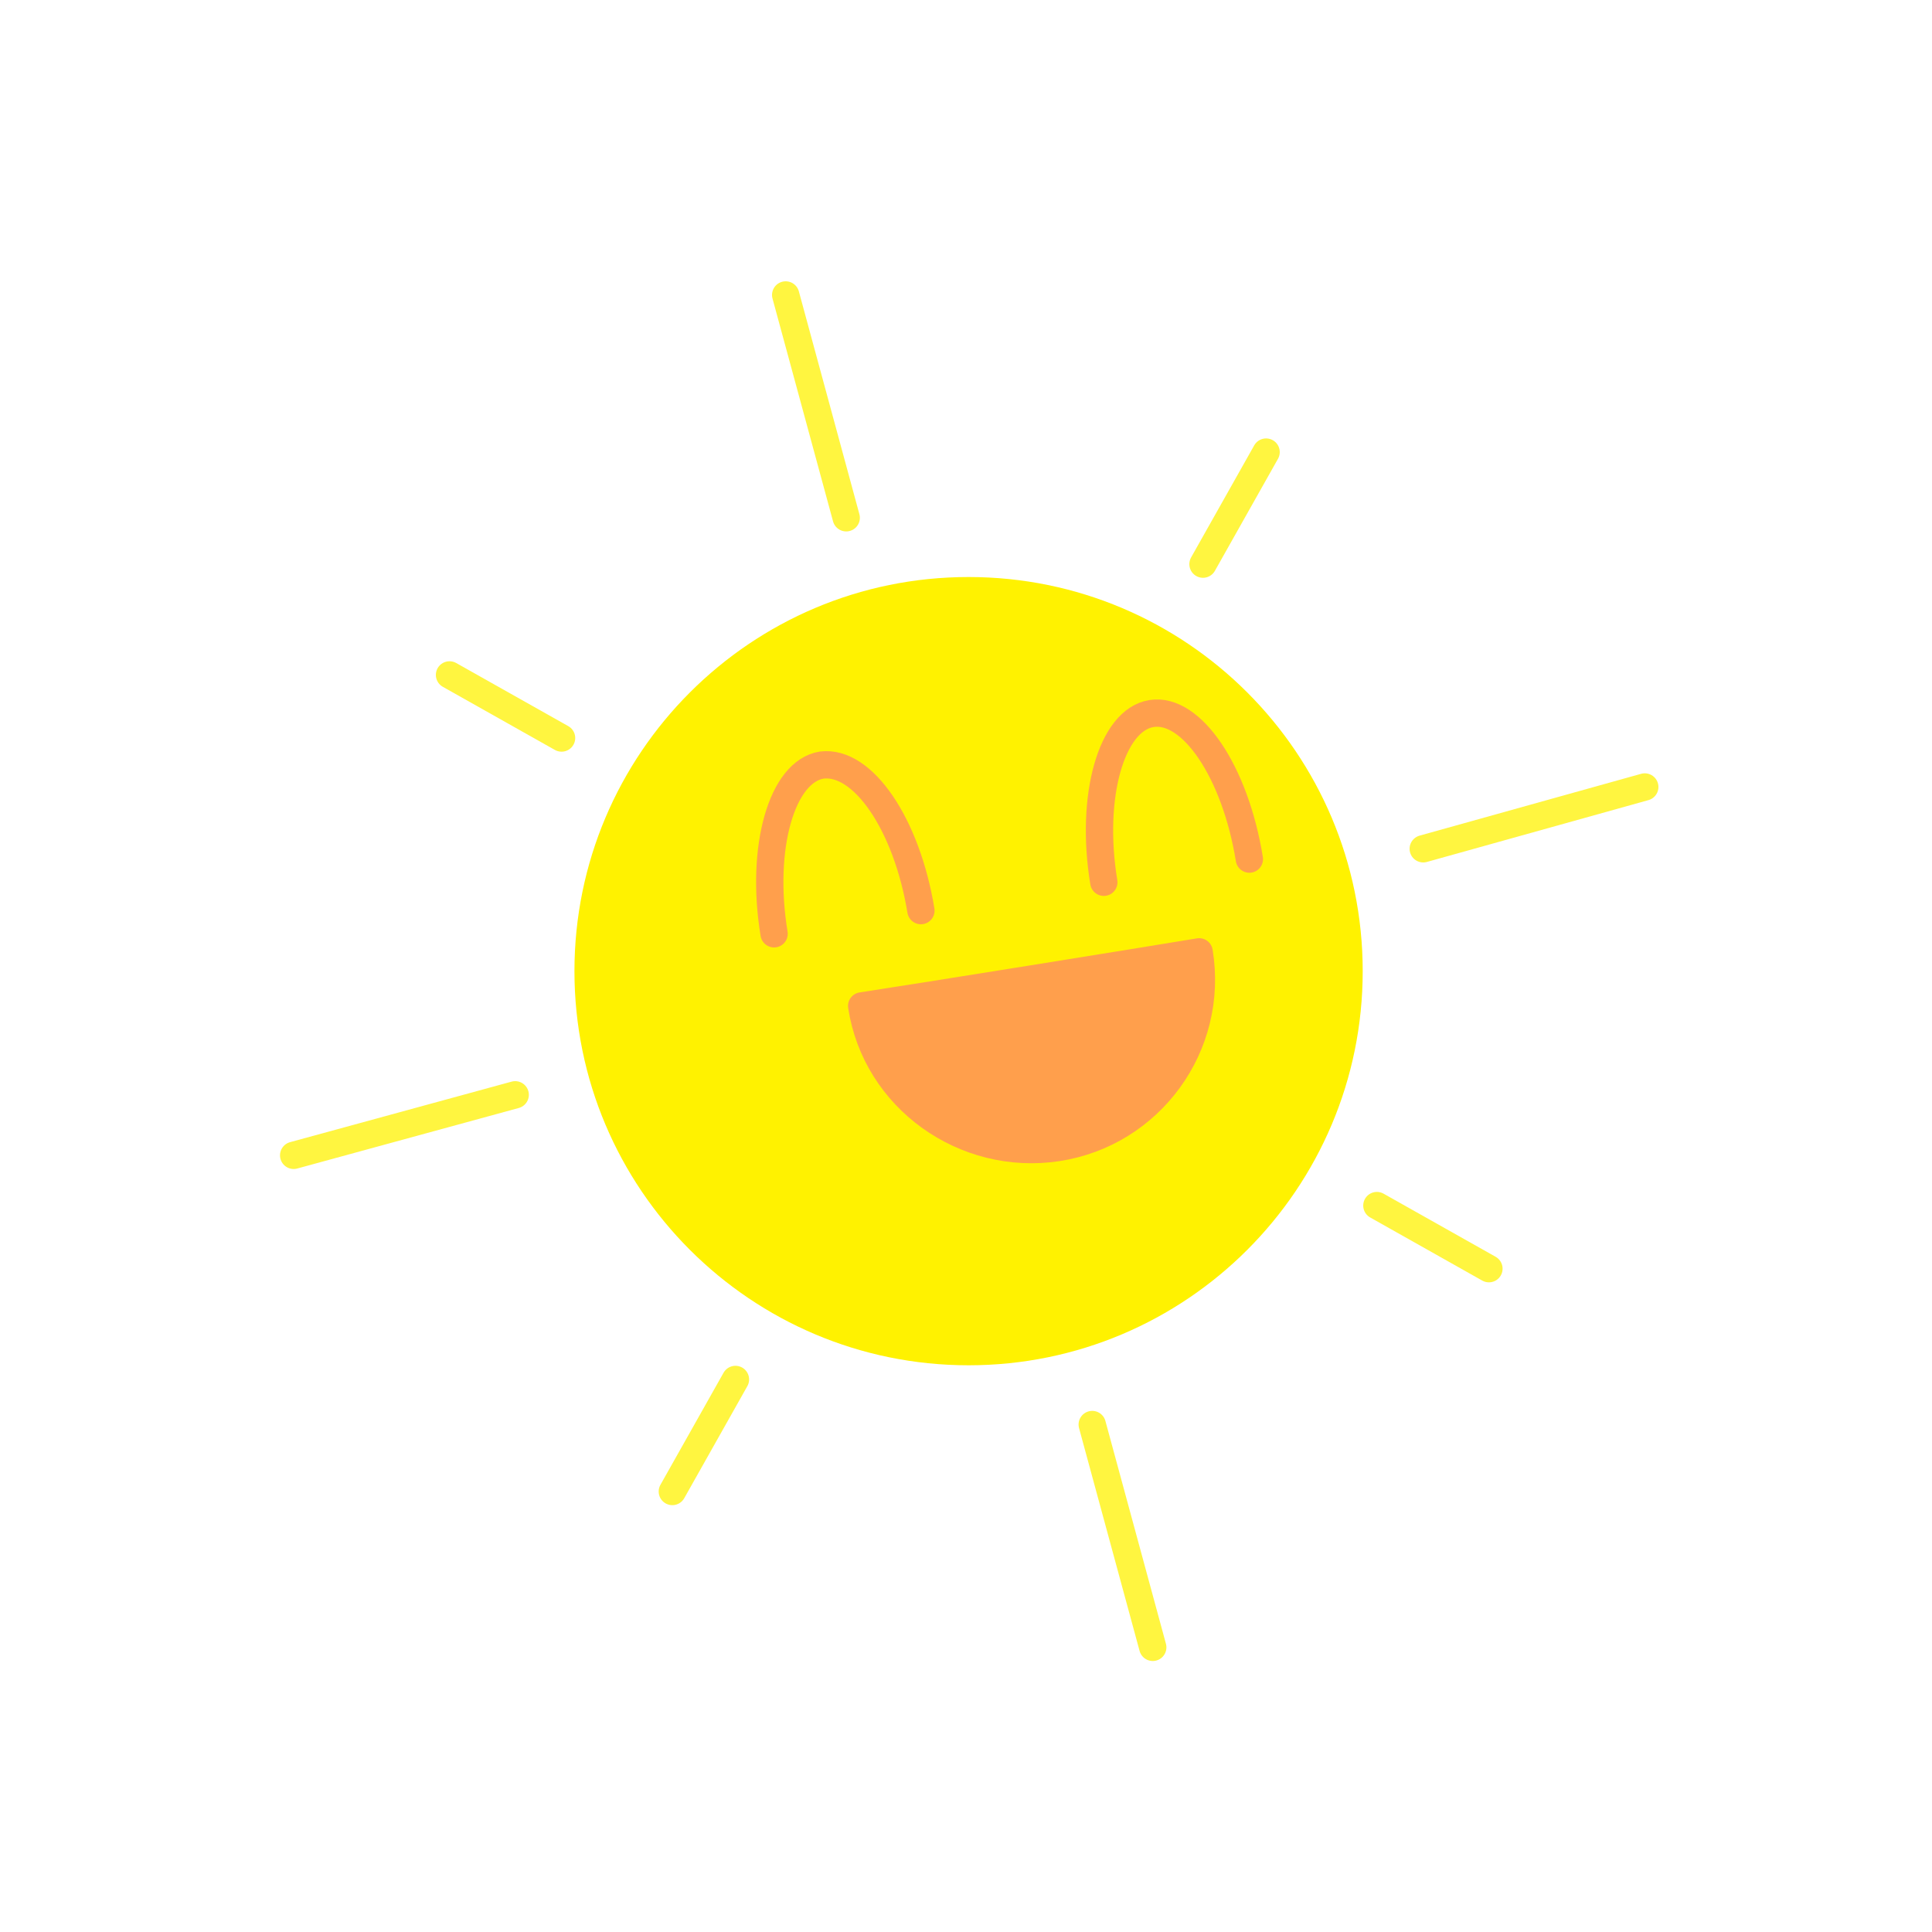
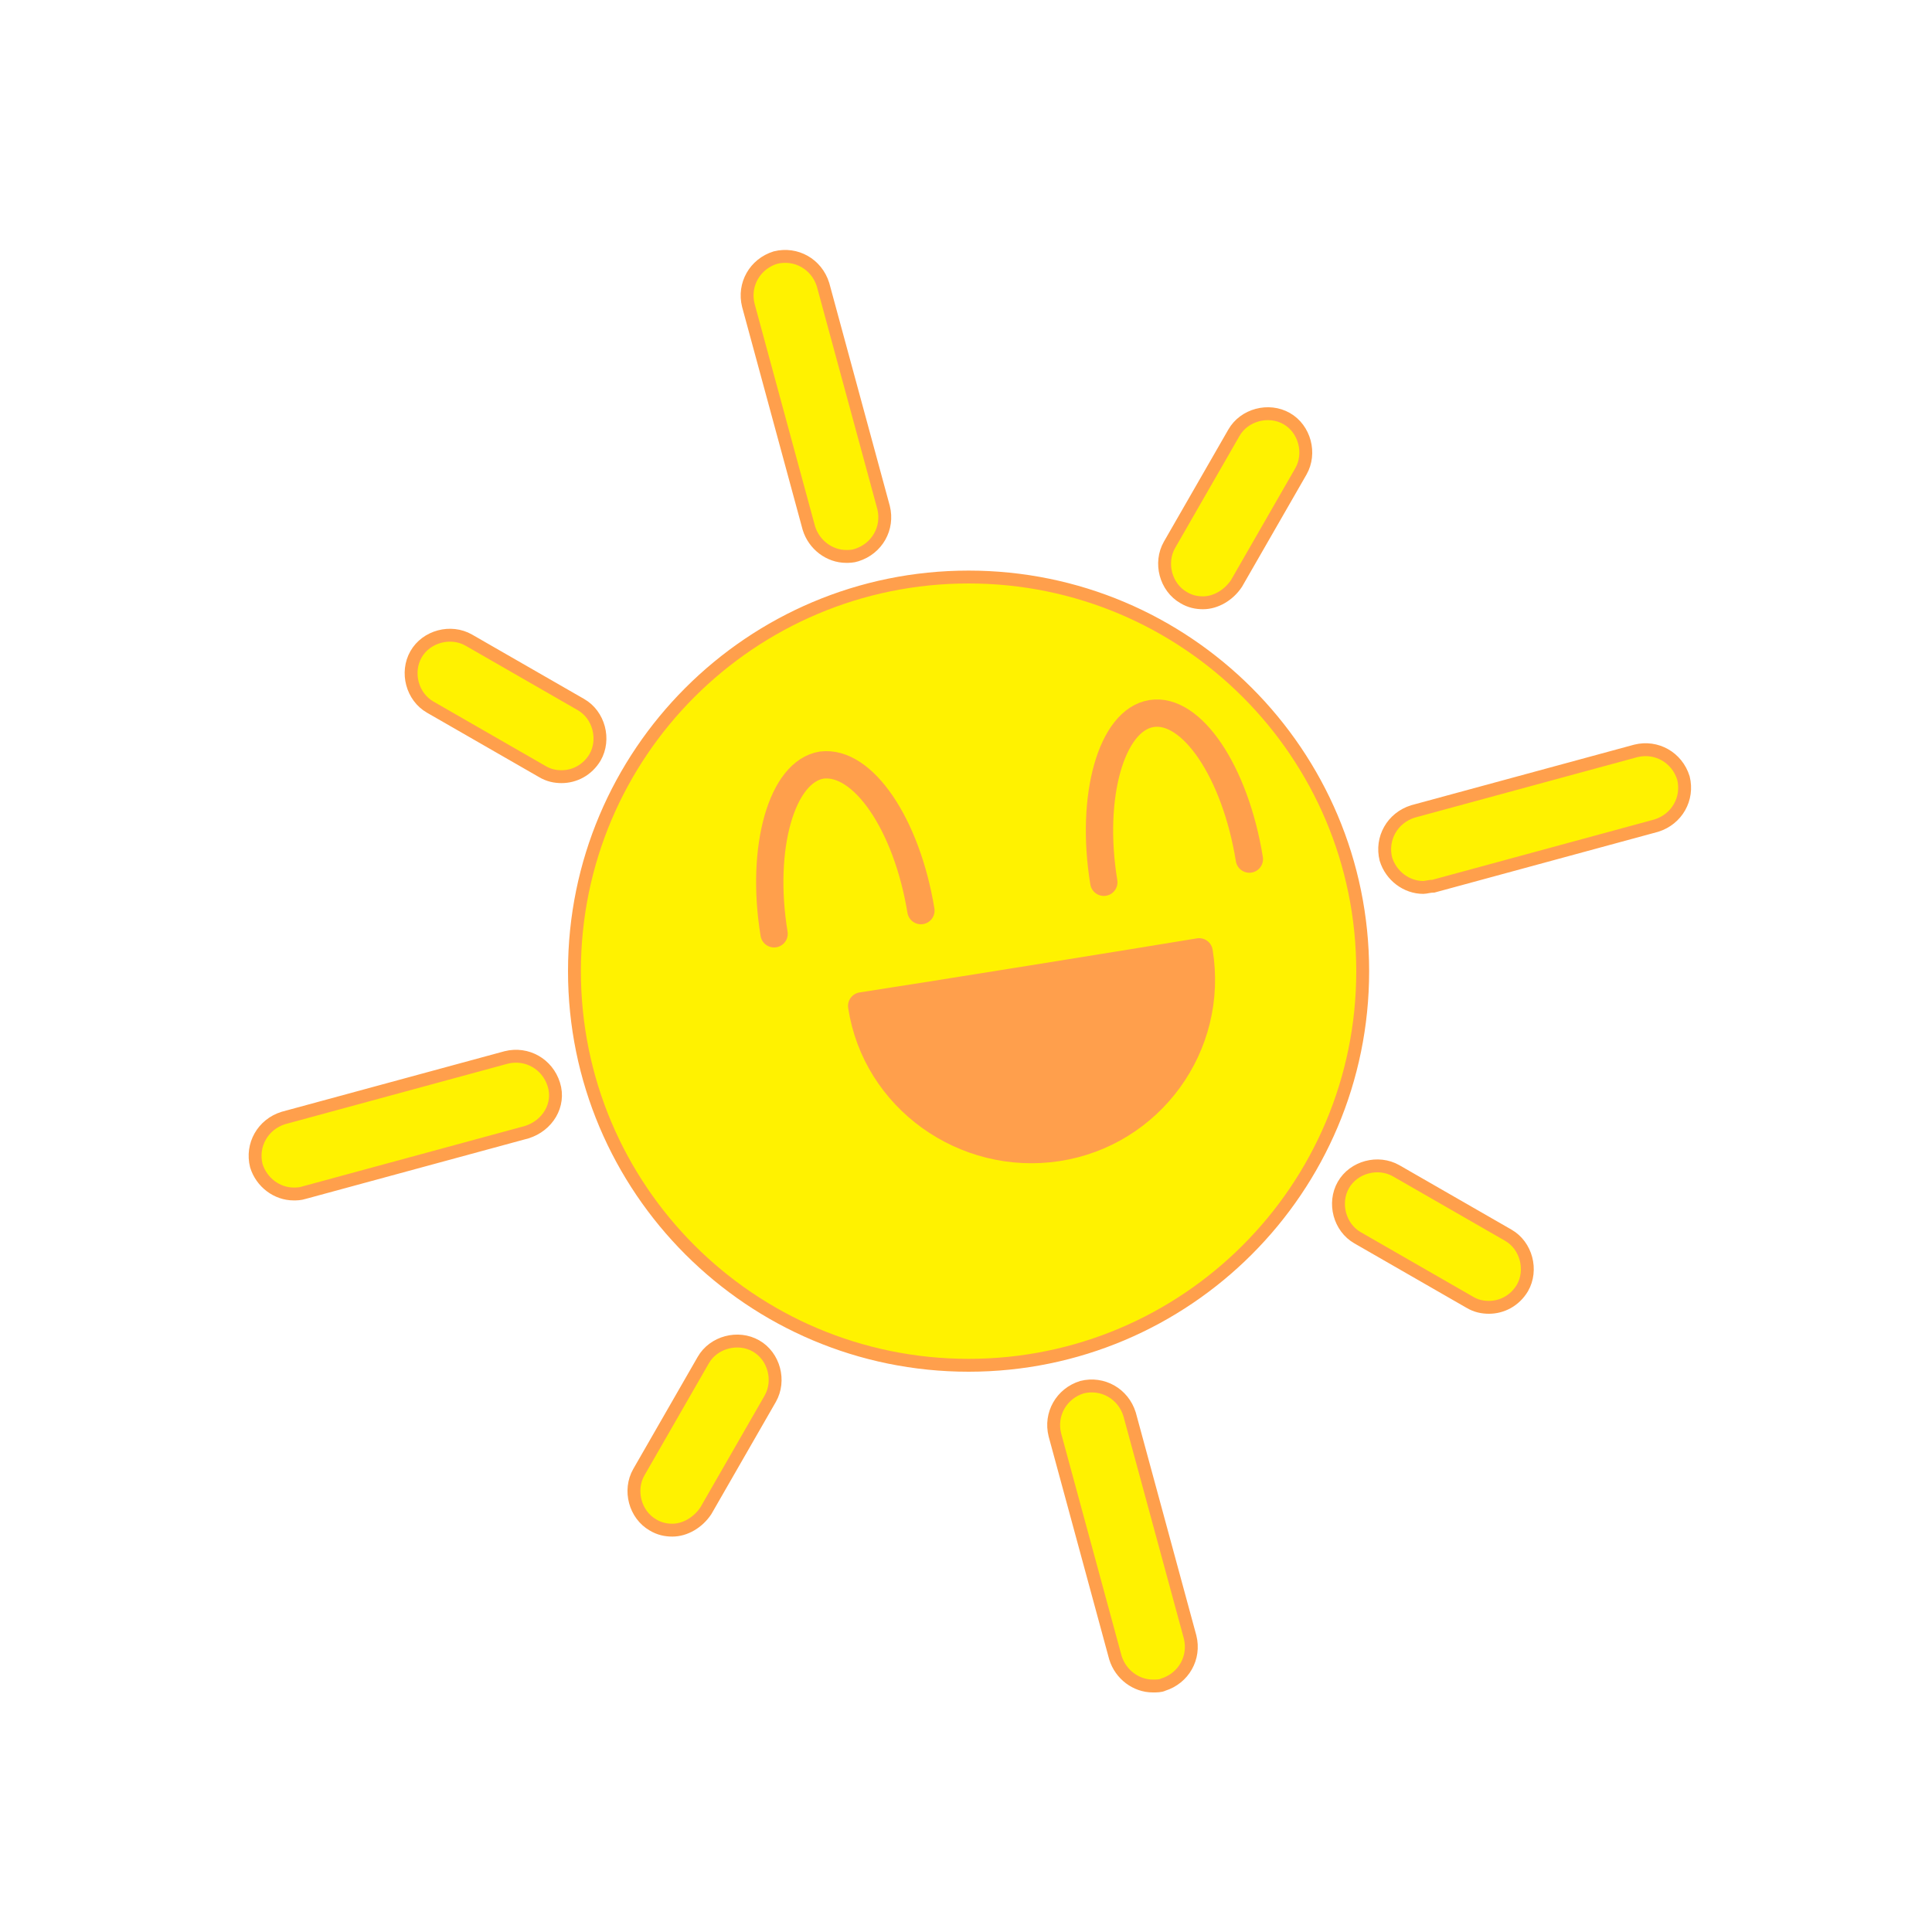
<svg xmlns="http://www.w3.org/2000/svg" version="1.1" id="Layer_1" x="0px" y="0px" viewBox="0 0 150 150" style="enable-background:new 0 0 150 150;" xml:space="preserve">
+   <circle fill="#FFF200" stroke="#FF9F4C" stroke-miterlimit="10" cx="75.2" cy="75.4" r="30.6" />
  <g>
    <g>
-       <circle fill="#FFF200" cx="75.2" cy="75.4" r="30.6" />
-       <g>
-         <line fill="none" stroke="#FFF540" stroke-width="2.12" stroke-linecap="round" stroke-linejoin="round" stroke-miterlimit="10" x1="93.4" y1="43.8" x2="98.3" y2="35.1" />
-         <line fill="none" stroke="#FFF540" stroke-width="2.12" stroke-linecap="round" stroke-linejoin="round" stroke-miterlimit="10" x1="57.1" y1="107.1" x2="52.2" y2="115.8" />
-         <line fill="none" stroke="#FFF540" stroke-width="2.12" stroke-linecap="round" stroke-linejoin="round" stroke-miterlimit="10" x1="43.6" y1="57.3" x2="34.9" y2="52.4" />
-         <line fill="none" stroke="#FFF540" stroke-width="2.12" stroke-linecap="round" stroke-linejoin="round" stroke-miterlimit="10" x1="106.9" y1="93.6" x2="115.6" y2="98.5" />
-         <line fill="none" stroke="#FFF540" stroke-width="2.12" stroke-linecap="round" stroke-linejoin="round" stroke-miterlimit="10" x1="65.7" y1="40.2" x2="61" y2="22.9" />
-         <line fill="none" stroke="#FFF540" stroke-width="2.12" stroke-linecap="round" stroke-linejoin="round" stroke-miterlimit="10" x1="84.8" y1="110.6" x2="89.5" y2="127.9" />
-         <line fill="none" stroke="#FFF540" stroke-width="2.12" stroke-linecap="round" stroke-linejoin="round" stroke-miterlimit="10" x1="40" y1="85" x2="22.8" y2="89.7" />
-         <line fill="none" stroke="#FFF540" stroke-width="2.12" stroke-linecap="round" stroke-linejoin="round" stroke-miterlimit="10" x1="110.5" y1="65.9" x2="127.7" y2="61.1" />
-       </g>
+       <path fill="#FFF200" stroke="#FF9F4C" stroke-miterlimit="10" d="M93.4,46.8c-0.5,0-1-0.1-1.5-0.4c-1.4-0.8-1.9-2.7-1.1-4.1l5-8.7c0.8-1.4,2.7-1.9,4.1-1.1    c1.4,0.8,1.9,2.7,1.1,4.1l-5,8.7C95.4,46.2,94.4,46.8,93.4,46.8z" />
    </g>
    <g>
-       <path fill="none" stroke="#FF9F4C" stroke-width="2.12" stroke-linecap="round" stroke-linejoin="round" stroke-miterlimit="10" d="M60.1,72.5c-1.1-6.7,0.6-12.6,3.7-13.1C67,59,70.4,64,71.5,70.7" />
-       <path fill="none" stroke="#FF9F4C" stroke-width="2.12" stroke-linecap="round" stroke-linejoin="round" stroke-miterlimit="10" d="M85.7,68.5c-1.1-6.7,0.6-12.6,3.7-13.1c3.1-0.5,6.5,4.5,7.6,11.3" />
-       <path fill="#FF9F4C" stroke="#FF9F4C" stroke-width="2.12" stroke-linecap="round" stroke-linejoin="round" stroke-miterlimit="10" d="M93.1,73.9c1.2,7.3-3.8,14.1-11,15.2s-14.1-3.8-15.2-11C71.5,77.4,88.9,74.6,93.1,73.9z" />
+       <path fill="#FFF200" stroke="#FF9F4C" stroke-miterlimit="10" d="M52.2,118.8c-0.5,0-1-0.1-1.5-0.4c-1.4-0.8-1.9-2.7-1.1-4.1l5-8.7c0.8-1.4,2.7-1.9,4.1-1.1    c1.4,0.8,1.9,2.7,1.1,4.1l-5,8.7C54.2,118.2,53.2,118.8,52.2,118.8z" />
+     </g>
+     <g>
+       <path fill="#FFF200" stroke="#FF9F4C" stroke-miterlimit="10" d="M43.6,60.3c-0.5,0-1-0.1-1.5-0.4l-8.7-5c-1.4-0.8-1.9-2.7-1.1-4.1c0.8-1.4,2.7-1.9,4.1-1.1l8.7,5    c1.4,0.8,1.9,2.7,1.1,4.1C45.6,59.8,44.6,60.3,43.6,60.3z" />
+     </g>
+     <g>
+       <path fill="#FFF200" stroke="#FF9F4C" stroke-miterlimit="10" d="M115.6,101.5c-0.5,0-1-0.1-1.5-0.4l-8.7-5c-1.4-0.8-1.9-2.7-1.1-4.1c0.8-1.4,2.7-1.9,4.1-1.1l8.7,5    c1.4,0.8,1.9,2.7,1.1,4.1C117.6,101,116.6,101.5,115.6,101.5z" />
+     </g>
+     <g>
+       <path fill="#FFF200" stroke="#FF9F4C" stroke-miterlimit="10" d="M65.7,43.2c-1.3,0-2.5-0.9-2.9-2.2l-4.7-17.3c-0.4-1.6,0.5-3.2,2.1-3.7c1.6-0.4,3.2,0.5,3.7,2.1l4.7,17.3    c0.4,1.6-0.5,3.2-2.1,3.7C66.2,43.2,65.9,43.2,65.7,43.2z" />
+     </g>
+     <g>
+       <path fill="#FFF200" stroke="#FF9F4C" stroke-miterlimit="10" d="M89.5,130.9c-1.3,0-2.5-0.9-2.9-2.2l-4.7-17.3c-0.4-1.6,0.5-3.2,2.1-3.7c1.6-0.4,3.2,0.5,3.7,2.1l4.7,17.3    c0.4,1.6-0.5,3.2-2.1,3.7C90.1,130.9,89.8,130.9,89.5,130.9z" />
+     </g>
+     <g>
+       <path fill="#FFF200" stroke="#FF9F4C" stroke-miterlimit="10" d="M22.8,92.7c-1.3,0-2.5-0.9-2.9-2.2c-0.4-1.6,0.5-3.2,2.1-3.7l17.3-4.7c1.6-0.4,3.2,0.5,3.7,2.1    s-0.5,3.2-2.1,3.7l-17.3,4.7C23.3,92.7,23,92.7,22.8,92.7z" />
+     </g>
+     <g>
+       <path fill="#FFF200" stroke="#FF9F4C" stroke-miterlimit="10" d="M110.5,68.9c-1.3,0-2.5-0.9-2.9-2.2c-0.4-1.6,0.5-3.2,2.1-3.7l17.3-4.7c1.6-0.4,3.2,0.5,3.7,2.1    c0.4,1.6-0.5,3.2-2.1,3.7l-17.3,4.7C111,68.8,110.7,68.9,110.5,68.9z" />
    </g>
  </g>
+   <g>
+     <path fill="none" stroke="#FF9F4C" stroke-width="2.12" stroke-linecap="round" stroke-linejoin="round" stroke-miterlimit="10" d="M60.1,72.5c-1.1-6.7,0.6-12.6,3.7-13.1C67,59,70.4,64,71.5,70.7" />
+     <path fill="none" stroke="#FF9F4C" stroke-width="2.12" stroke-linecap="round" stroke-linejoin="round" stroke-miterlimit="10" d="M85.7,68.5c-1.1-6.7,0.6-12.6,3.7-13.1c3.1-0.5,6.5,4.5,7.6,11.3" />
+     <path fill="#FF9F4C" stroke="#FF9F4C" stroke-width="2.12" stroke-linecap="round" stroke-linejoin="round" stroke-miterlimit="10" d="M93.1,73.9c1.2,7.3-3.8,14.1-11,15.2s-14.1-3.8-15.2-11C71.5,77.4,88.9,74.6,93.1,73.9z" />
+   </g>
</svg>
